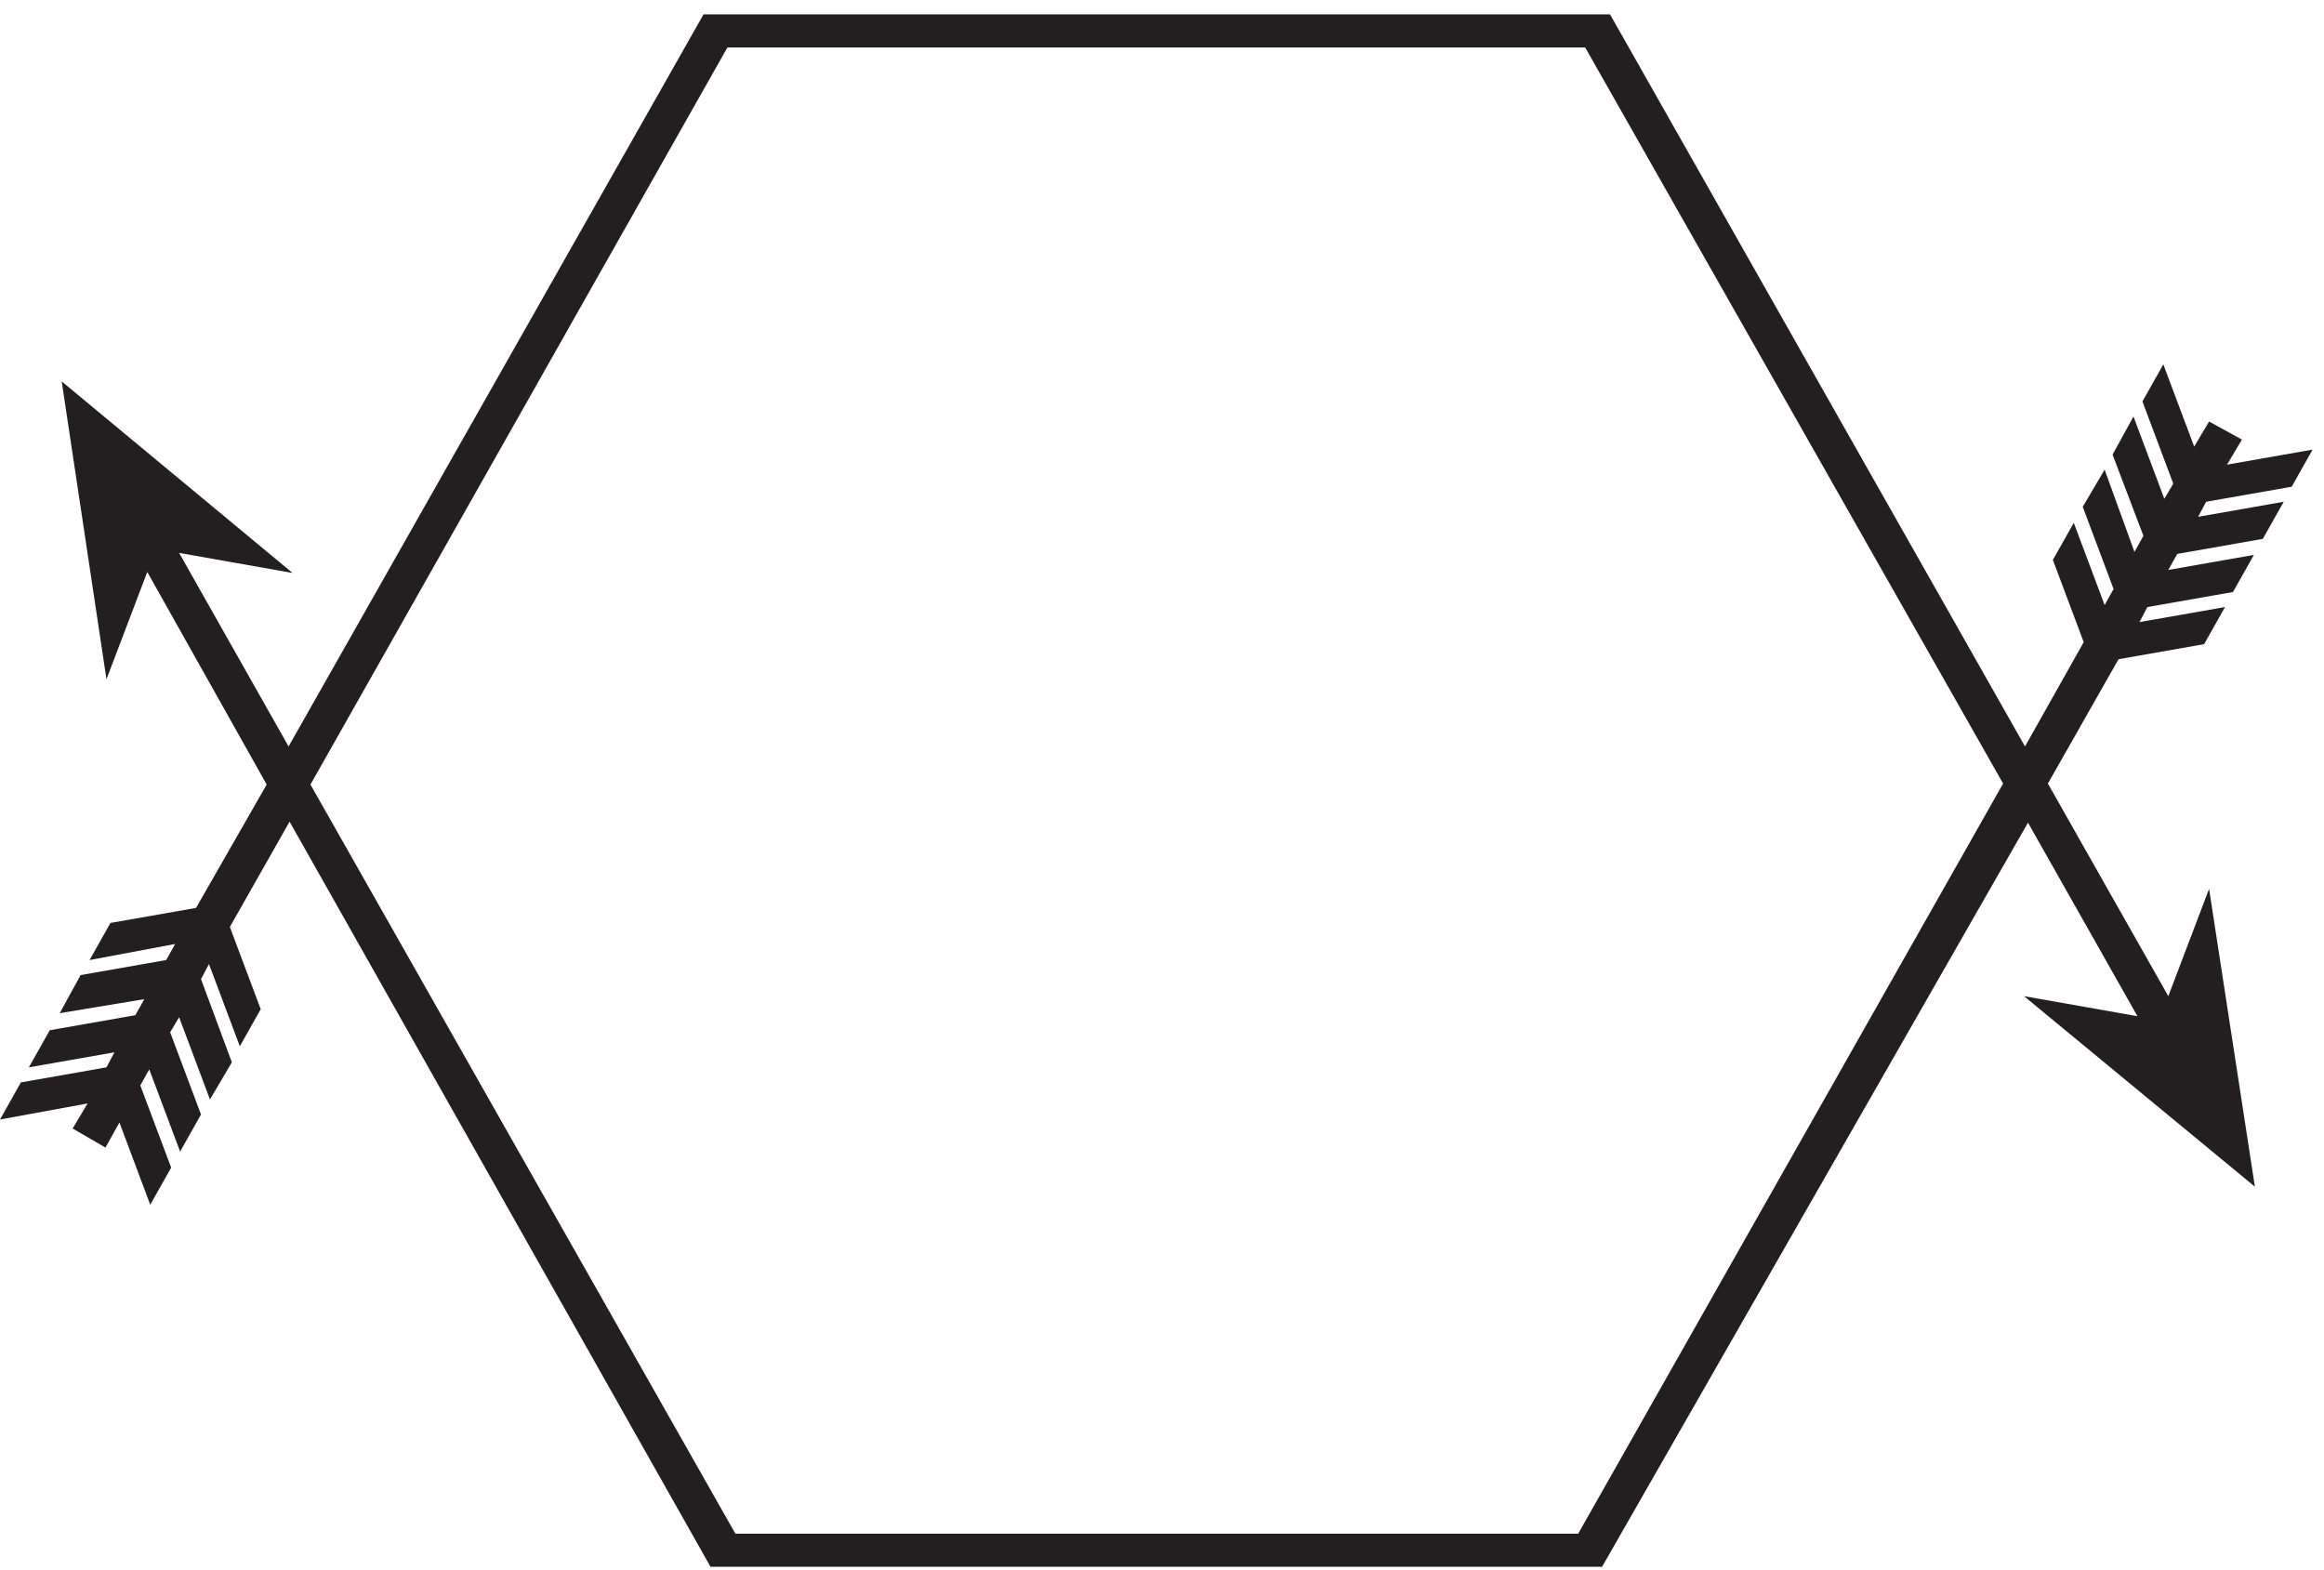
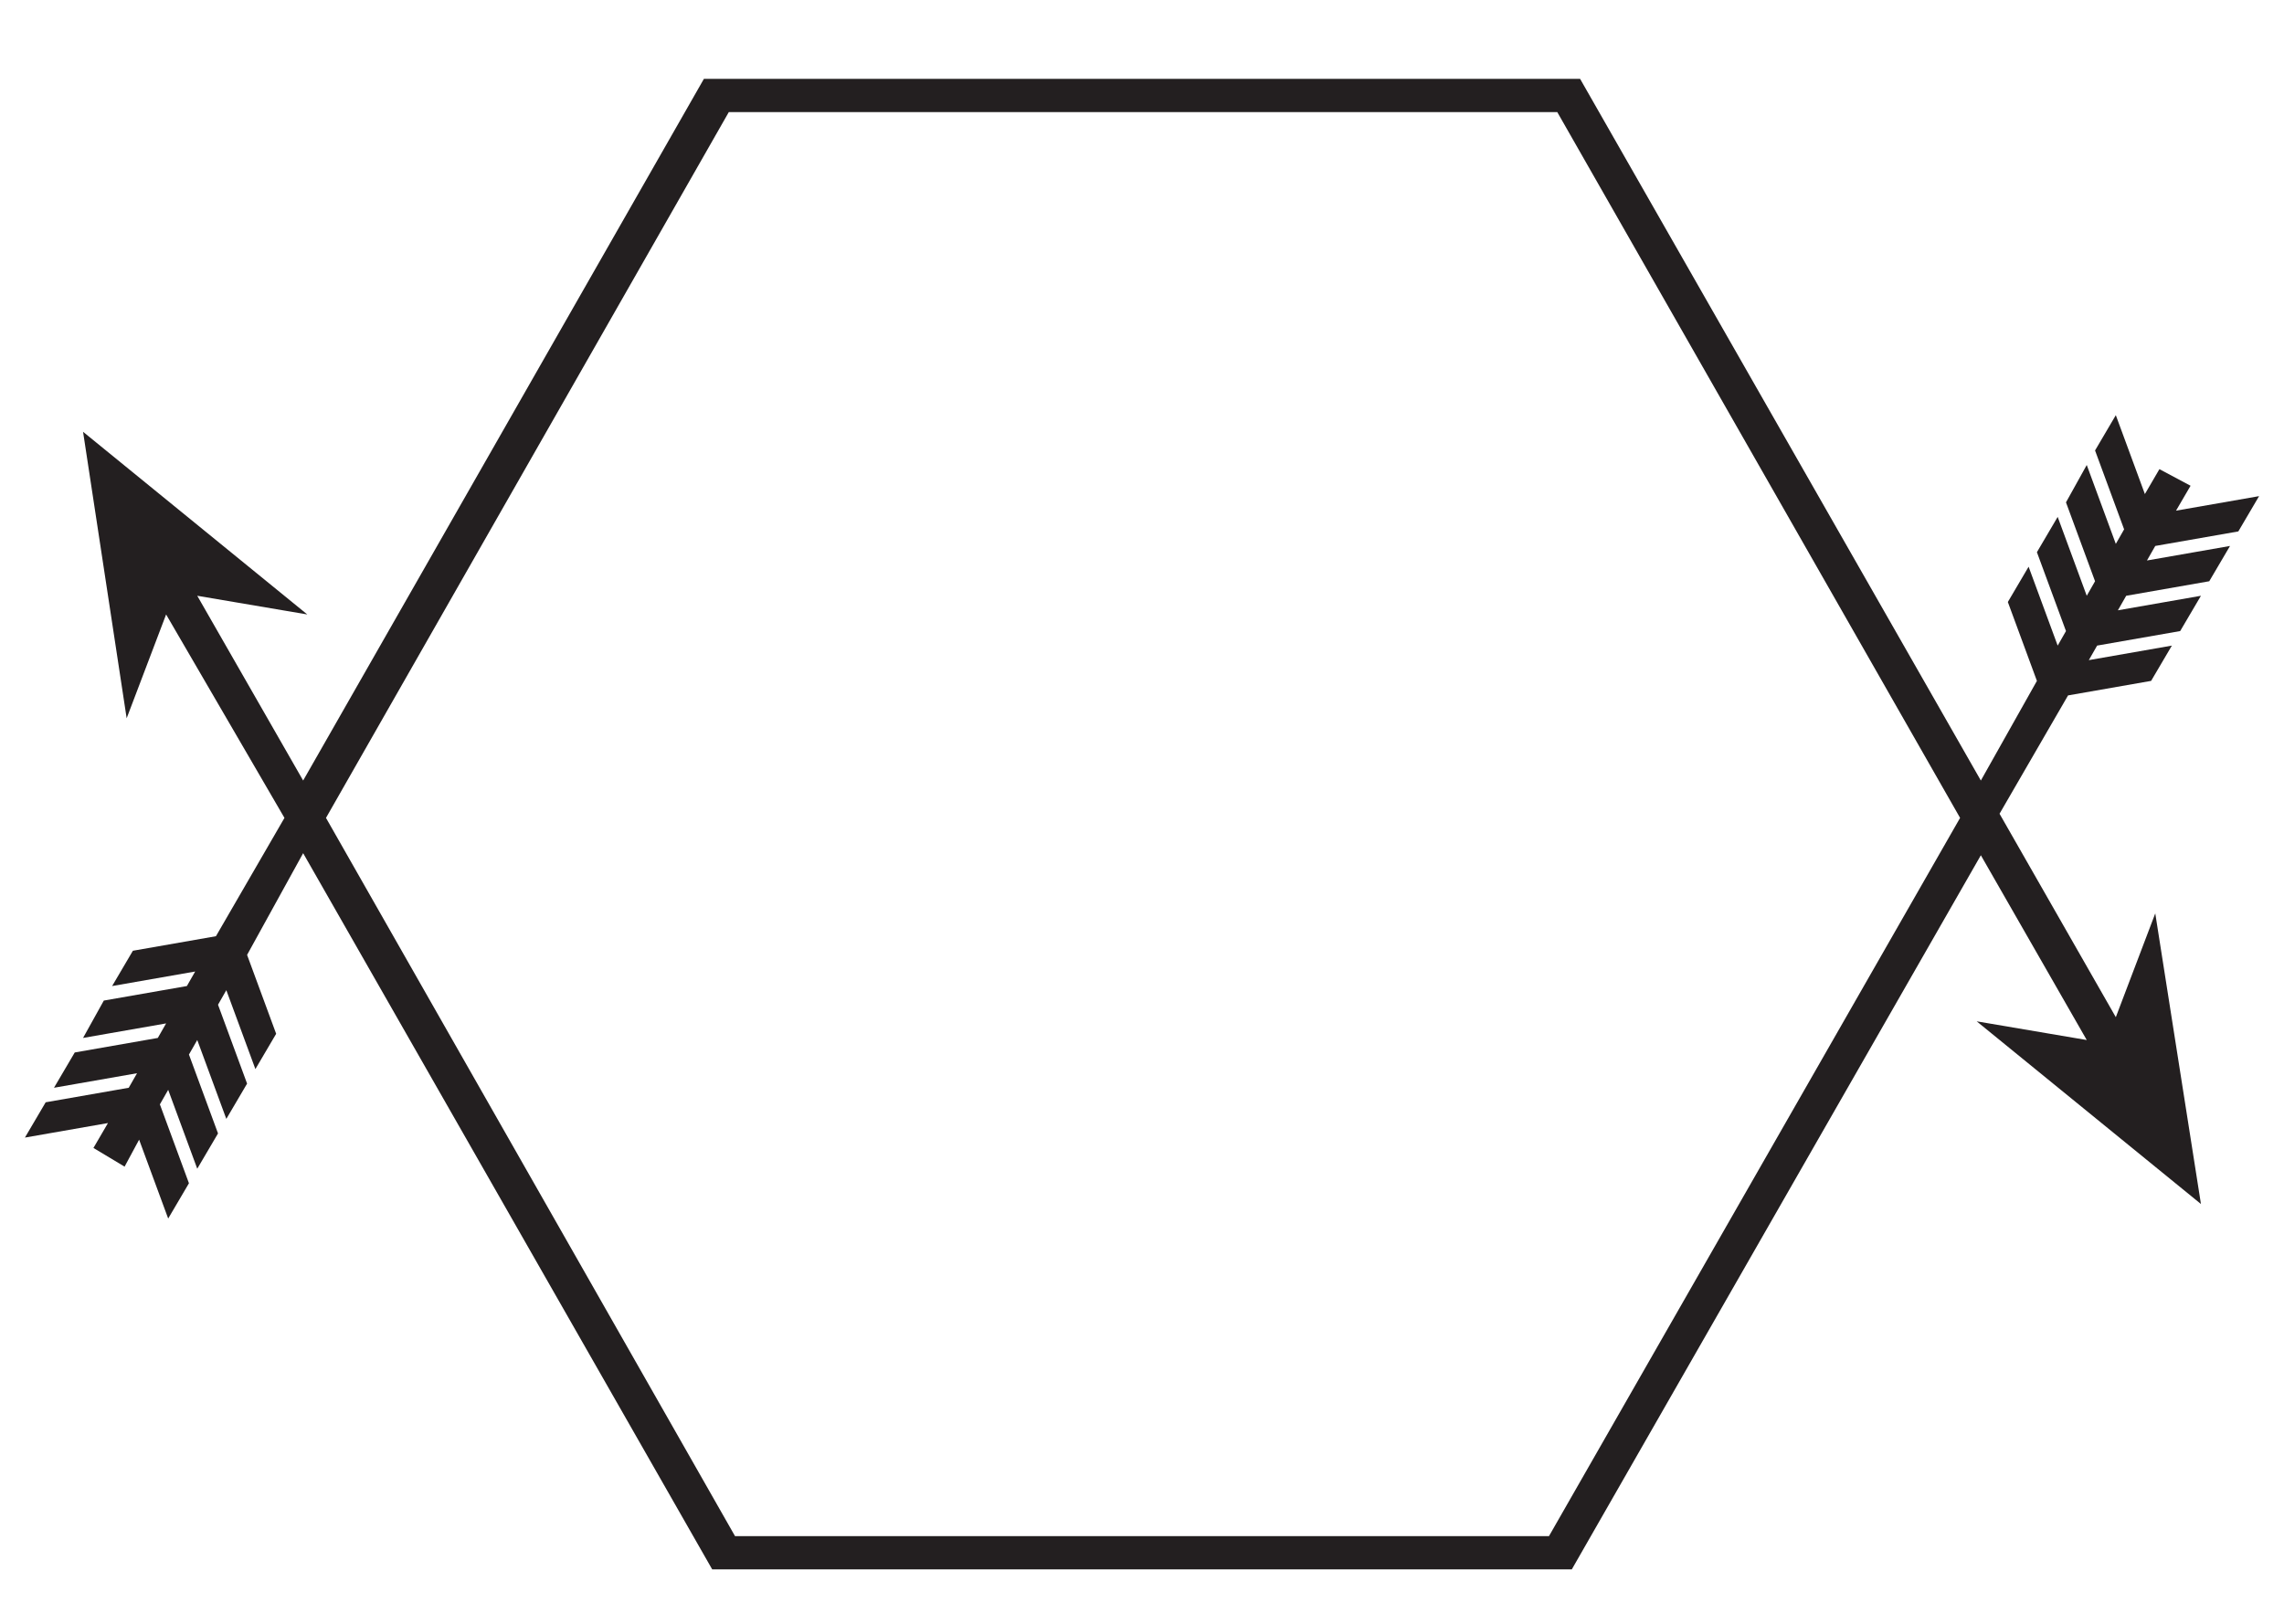
- <svg xmlns="http://www.w3.org/2000/svg" width="151px" height="102px" viewBox="0 0 151 102" version="1.1">
-   <defs />
-   <g id="Page-1" stroke="none" stroke-width="1" fill="none" fill-rule="evenodd">
-     <g id="decorative_3" transform="translate(0, 1)" fill="#231F20">
-       <path d="M46.164,100.805 L18.815,52.39 L14.935,59.232 L16.94,64.575 L15.582,66.986 L13.578,61.643 L13.06,62.62 L15.065,68.028 L13.642,70.439 L11.638,65.096 L11.056,66.074 L13.06,71.417 L11.703,73.828 L9.698,68.485 L9.116,69.527 L11.121,74.87 L9.763,77.281 L7.759,71.938 L6.853,73.567 L4.72,72.329 L5.69,70.7 L0,71.743 L1.358,69.332 L6.918,68.354 L7.435,67.377 L1.875,68.354 L3.233,65.943 L8.793,64.966 L9.375,63.923 L3.879,64.835 L5.237,62.359 L10.797,61.382 L11.379,60.339 L5.819,61.382 L7.177,58.971 L12.737,57.994 L17.328,49.979 L9.569,36.165 L6.918,43.137 L4.009,23.784 L19.009,36.23 L11.638,34.926 L18.75,47.503 L45.711,-0.065 L104.612,-0.065 L131.573,47.503 L135.388,40.726 L133.384,35.383 L134.741,32.972 L136.746,38.315 L137.328,37.272 L135.323,31.929 L136.746,29.518 L138.685,34.861 L139.267,33.819 L137.263,28.541 L138.621,26.065 L140.625,31.408 L141.207,30.43 L139.203,25.087 L140.56,22.676 L142.565,28.019 L143.534,26.39 L145.668,27.563 L144.698,29.192 L150.259,28.215 L148.901,30.626 L143.341,31.603 L142.823,32.581 L148.384,31.603 L147.026,34.014 L141.466,34.992 L140.884,36.034 L146.444,35.057 L145.086,37.468 L139.526,38.445 L139.009,39.423 L144.569,38.445 L143.211,40.856 L137.651,41.834 L133.06,49.914 L140.884,63.728 L143.534,56.755 L146.509,76.108 L131.509,63.728 L138.879,65.031 L131.767,52.455 L104.095,100.805 L46.164,100.805 L46.164,100.805 Z M102.543,98.654 L130.151,49.914 L102.996,2.085 L47.263,2.085 L20.172,49.979 L47.78,98.654 L102.543,98.654 L102.543,98.654 Z" id="Shape" />
-     </g>
-   </g>
+ <svg xmlns="http://www.w3.org/2000/svg" version="1.1" id="Layer_1" x="0px" y="0px" width="110px" height="78.2px" viewBox="0 0 110 78.2" enable-background="new 0 0 110 78.2" xml:space="preserve">
+   <path fill-rule="evenodd" clip-rule="evenodd" fill="#231F20" d="M34.3,75.6L14.6,41.1L11.9,46l1.4,3.8l-1,1.7l-1.4-3.8l-0.4,0.7  l1.4,3.8l-1,1.7l-1.4-3.8l-0.4,0.7l1.4,3.8l-1,1.7l-1.4-3.8l-0.4,0.7l1.4,3.8l-1,1.7l-1.4-3.8L6,56.2l-1.5-0.9l0.7-1.2l-4,0.7l1-1.7  l4-0.7l0.4-0.7l-4,0.7l1-1.7l4-0.7L8,49.3L4,50l1-1.8l4-0.7l0.4-0.7l-4,0.7l1-1.7l4-0.7l3.3-5.7L8,29.6l-1.9,5L4,20.8l10.8,8.8  l-5.3-0.9l5.1,8.9L33.9,3.8h42.2l19.3,33.8l2.7-4.8L96.7,29l1-1.7l1.4,3.8l0.4-0.7l-1.4-3.8l1-1.7l1.4,3.8l0.4-0.7l-1.4-3.8l1-1.8  l1.4,3.8l0.4-0.7l-1.4-3.8l1-1.7l1.4,3.8l0.7-1.2l1.5,0.8l-0.7,1.2l4-0.7l-1,1.7l-4,0.7l-0.4,0.7l4-0.7l-1,1.7l-4,0.7l-0.4,0.7  l4-0.7l-1,1.7l-4,0.7l-0.4,0.7l4-0.7l-1,1.7l-4,0.7l-3.3,5.7l5.6,9.8l1.9-5L106,58l-10.8-8.8l5.3,0.9l-5.1-8.9L75.7,75.6H34.3z   M74.6,74l19.8-34.6L75,5.4H35.1l-19.4,34L35.4,74H74.6z" />
</svg>
